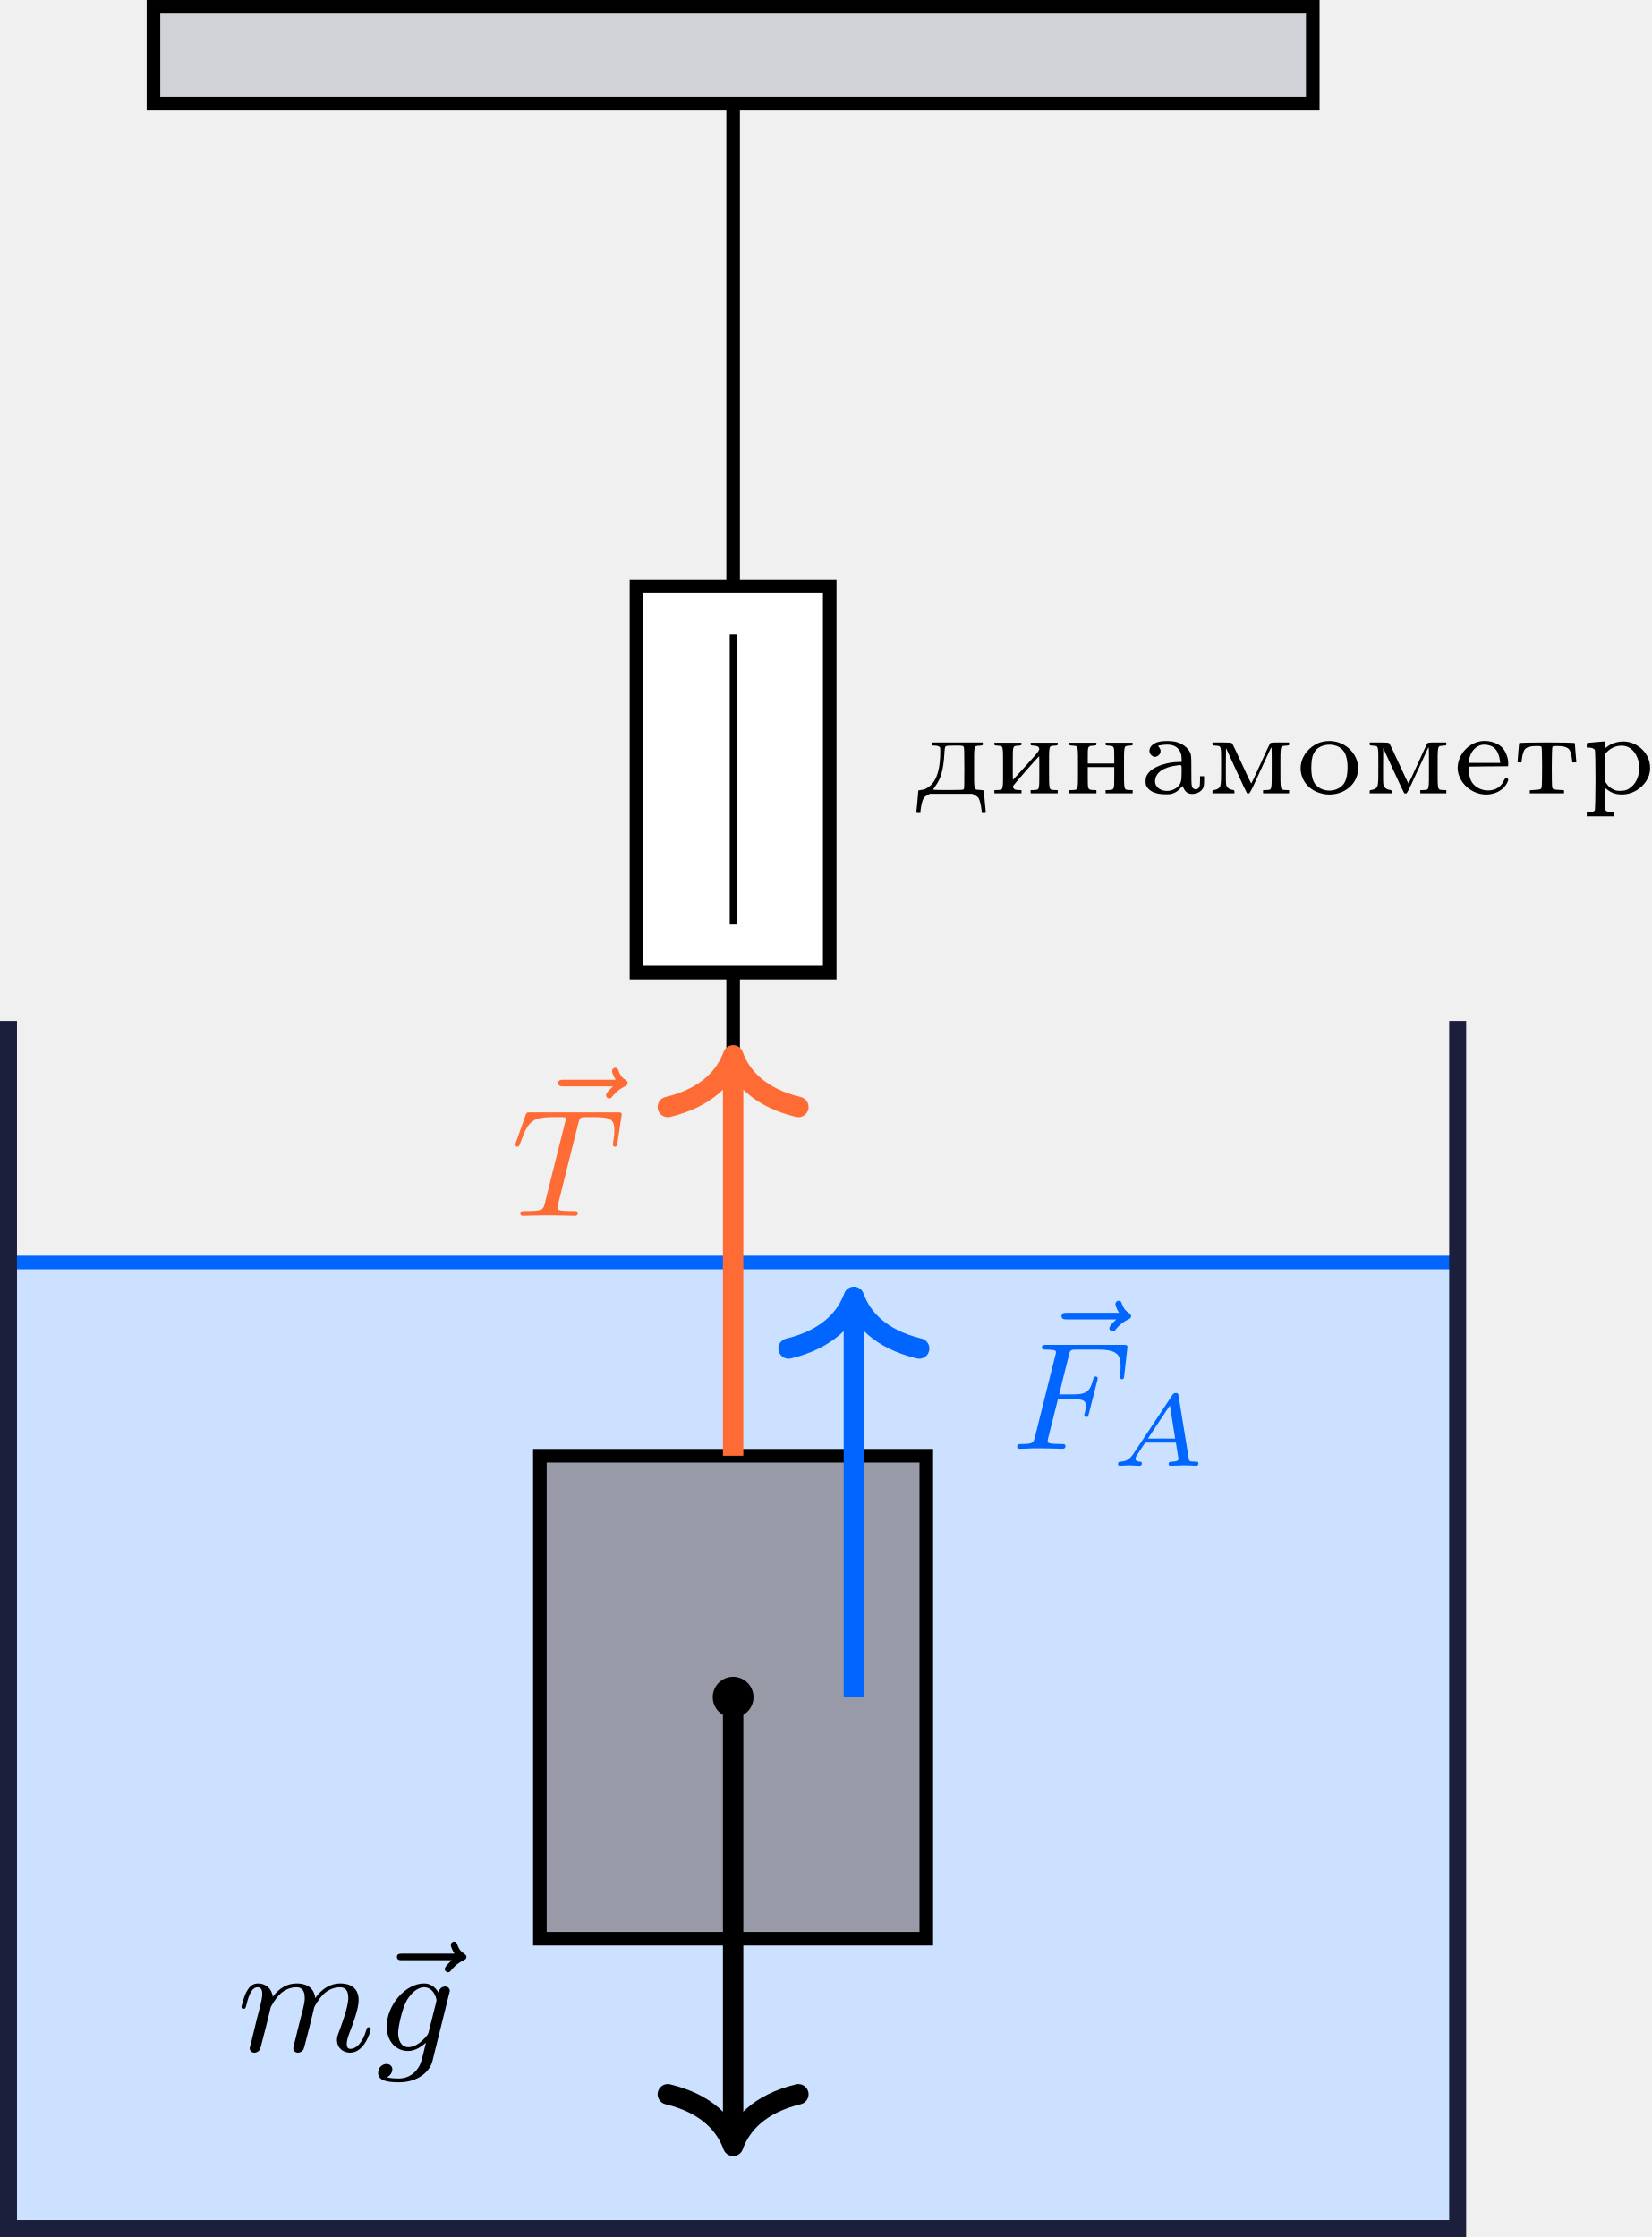
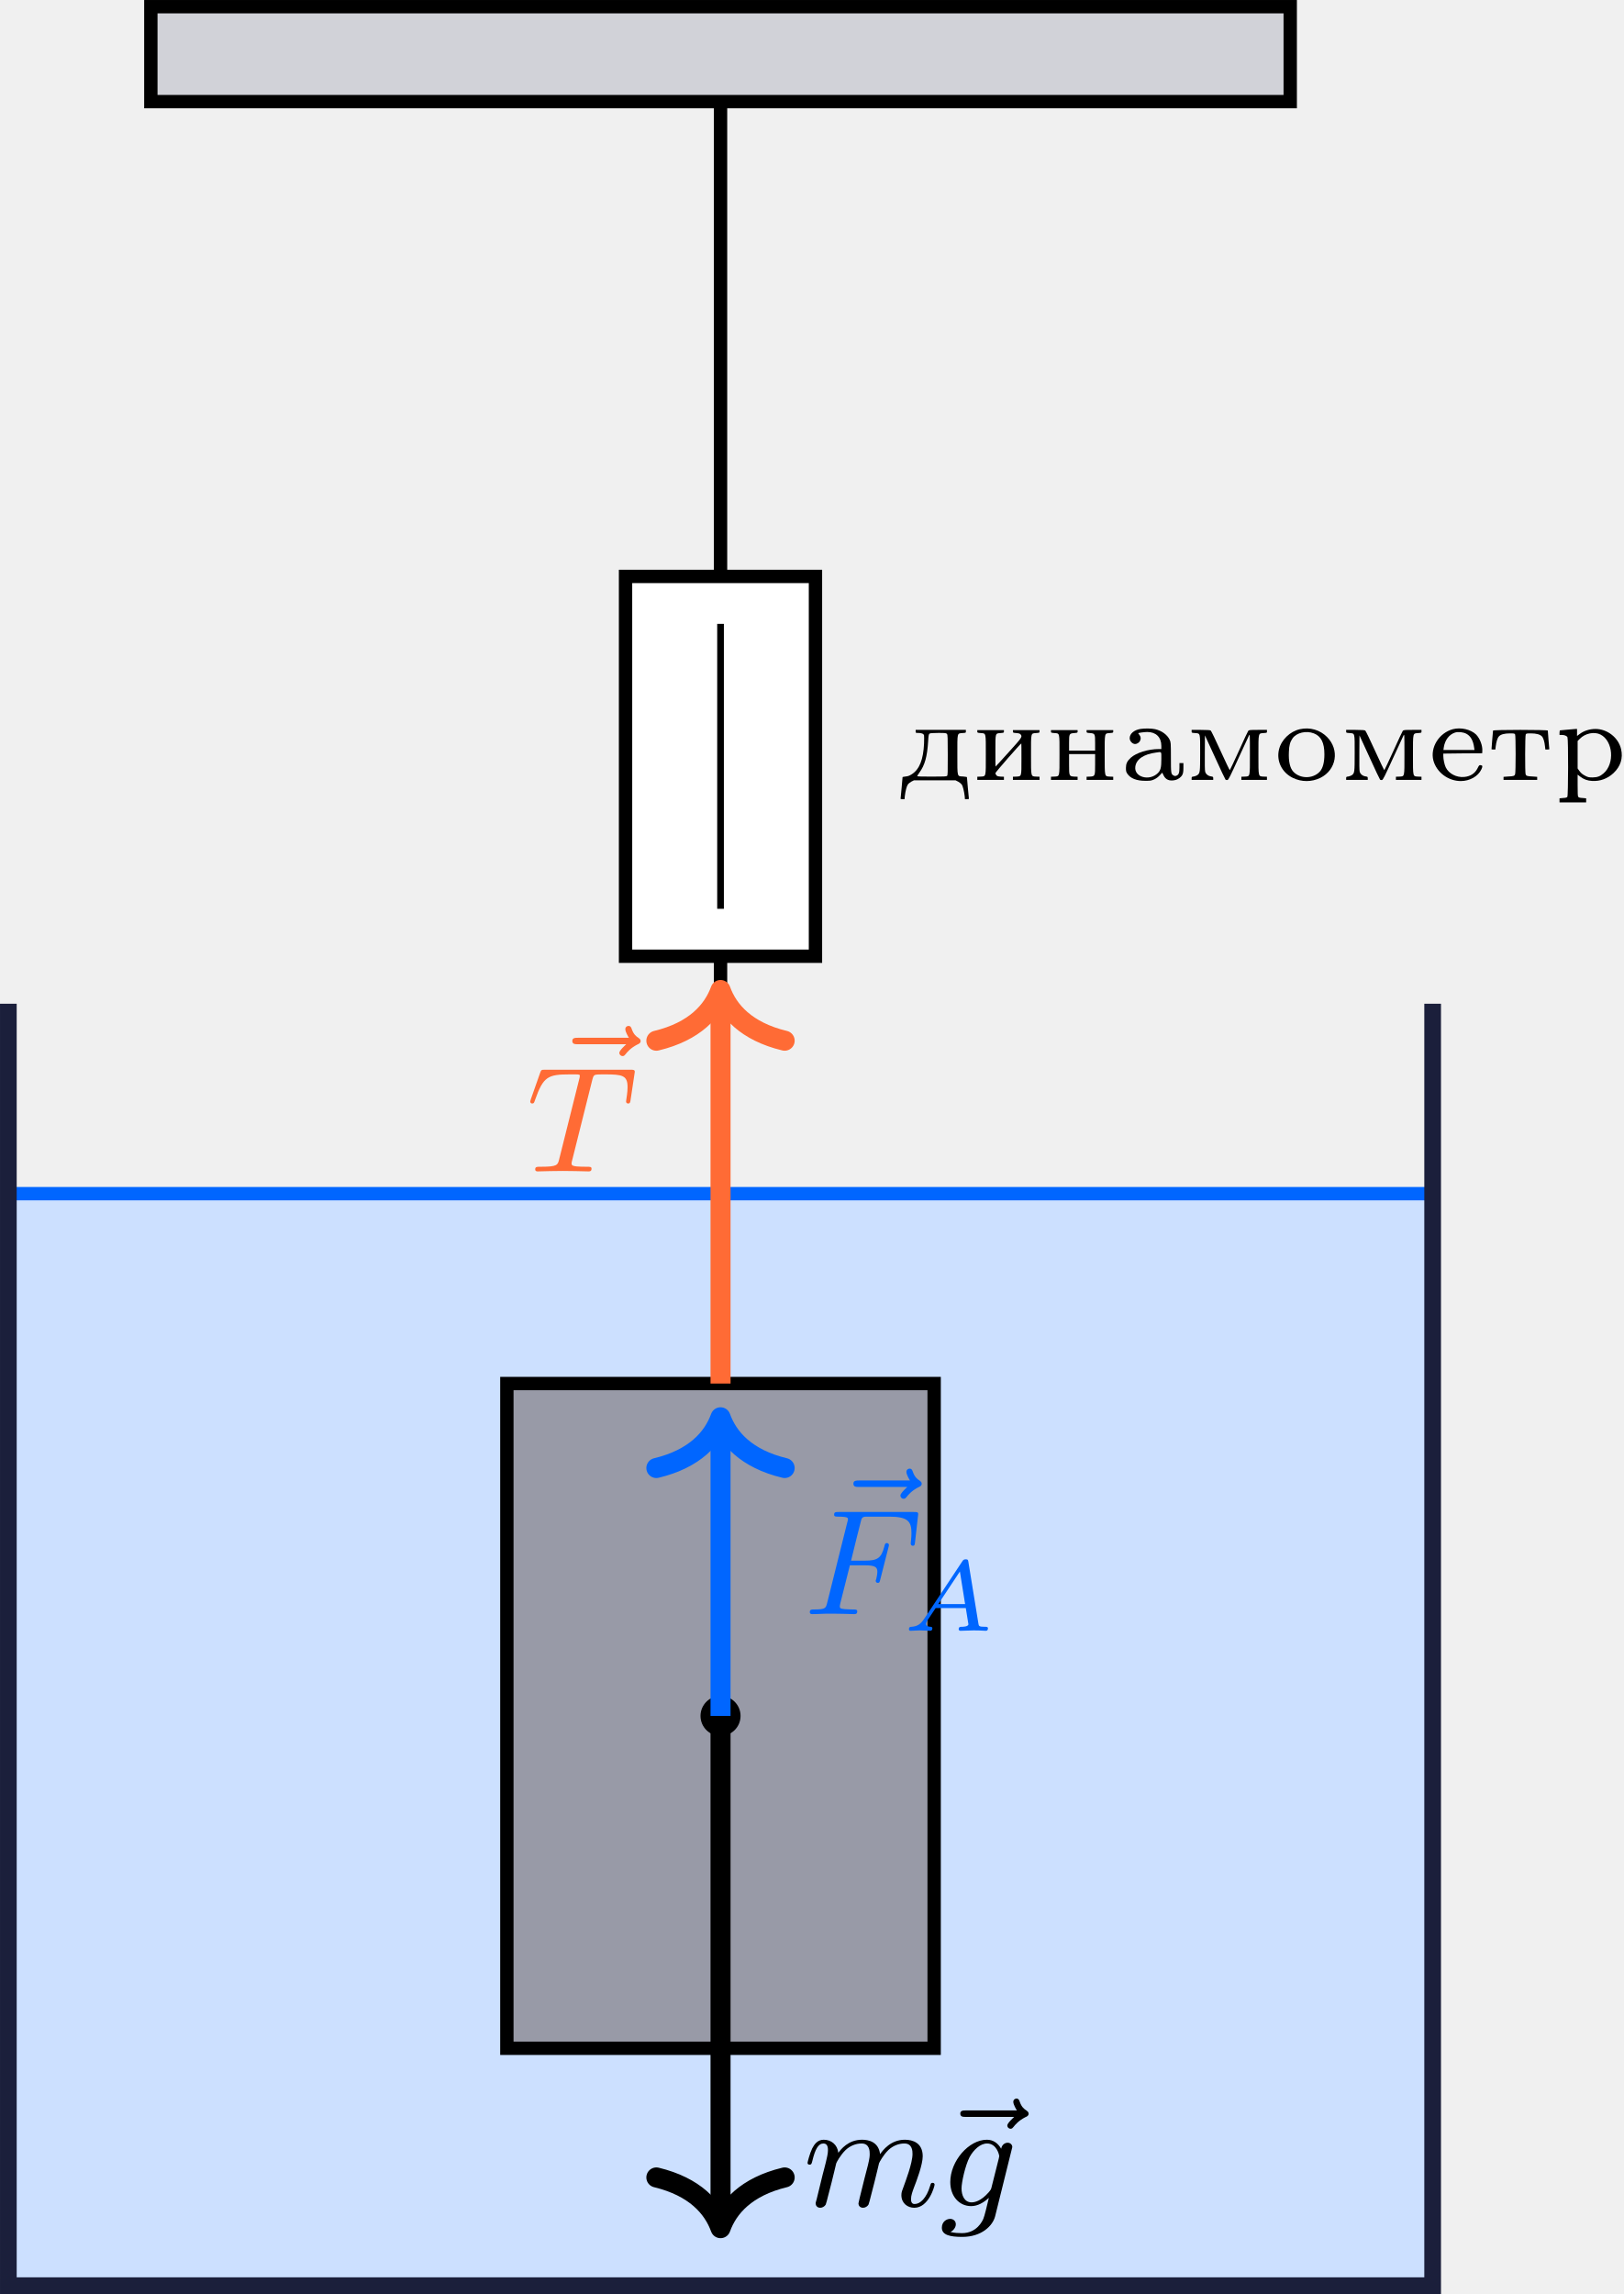
- <svg xmlns="http://www.w3.org/2000/svg" xmlns:xlink="http://www.w3.org/1999/xlink" version="1.1" width="125.993pt" height="170.678pt" viewBox="-70.01 -70.008 96.917 131.291">
+ <svg xmlns="http://www.w3.org/2000/svg" xmlns:xlink="http://www.w3.org/1999/xlink" version="1.1" width="125.993pt" height="178.046pt" viewBox="-70.01 -70.008 96.917 136.959">
  <defs>
    <path id="g0-224" d="M1.269-3.055C.886-2.992 .628-2.769 .628-2.504C.628-2.329 .788-2.155 .955-2.155C1.06-2.155 1.193-2.239 1.241-2.336C1.311-2.462 1.297-2.587 1.213-2.692C1.172-2.741 1.137-2.79 1.137-2.797C1.137-2.824 1.506-2.873 1.681-2.873C2.197-2.873 2.518-2.559 2.518-2.043V-1.855H2.371C1.736-1.855 1.018-1.632 .697-1.339C.474-1.137 .404-.976 .404-.732C.404-.551 .411-.502 .481-.391C.676-.098 1.039 .042 1.569 .042C1.883 .042 1.911 .035 2.106-.049C2.232-.112 2.35-.202 2.434-.3L2.573-.446L2.65-.286C2.776-.021 3.006 .07 3.327 0C3.529-.042 3.71-.181 3.78-.335C3.822-.432 3.836-.53 3.836-.739V-1.018H3.717H3.599V-.746C3.599-.432 3.557-.321 3.424-.265C3.347-.237 3.32-.237 3.243-.279C3.096-.356 3.089-.404 3.089-1.374C3.089-2.246 3.082-2.267 3.013-2.413C2.873-2.706 2.545-2.95 2.148-3.041C1.946-3.089 1.513-3.096 1.269-3.055ZM2.518-1.248C2.518-.746 2.476-.586 2.308-.418C1.806 .077 .893-.174 .962-.788C1.011-1.241 1.458-1.548 2.204-1.646C2.552-1.695 2.518-1.736 2.518-1.248Z" />
    <path id="g0-228" d="M1.046-2.908C1.046-2.817 1.053-2.817 1.193-2.817C1.402-2.817 1.52-2.769 1.548-2.671C1.555-2.629 1.555-2.413 1.548-2.19C1.506-1.234 1.276-.649 .823-.356C.669-.258 .593-.23 .446-.216C.349-.202 .265-.188 .265-.181C.265-.167 .237 .112 .209 .46C.174 .809 .146 1.102 .146 1.116S.202 1.137 .265 1.137H.384L.398 .962C.432 .663 .509 .363 .579 .265C.614 .209 .711 .133 .788 .091L.941 .014H2.19H3.431L3.585 .091C3.661 .133 3.759 .209 3.801 .265C3.864 .363 3.94 .663 3.975 .962L3.989 1.137H4.108C4.17 1.137 4.226 1.13 4.226 1.116S4.198 .809 4.163 .46C4.135 .112 4.108-.167 4.108-.181C4.108-.188 4.003-.202 3.877-.216C3.515-.237 3.536-.146 3.536-1.513C3.536-2.859 3.515-2.783 3.843-2.81C4.045-2.824 4.045-2.824 4.045-2.908V-2.999H2.545H1.046ZM2.922-2.748C2.957-2.692 2.964-2.525 2.964-1.492C2.964-.446 2.964-.293 2.922-.251C2.88-.216 2.755-.209 2.001-.209C1.451-.209 1.137-.216 1.137-.237C1.137-.251 1.2-.349 1.269-.446C1.59-.886 1.736-1.395 1.792-2.322C1.813-2.671 1.827-2.741 1.876-2.776C1.911-2.803 2.057-2.817 2.399-2.817C2.852-2.817 2.873-2.81 2.922-2.748Z" />
    <path id="g0-229" d="M1.471-3.041C.642-2.817 .105-1.946 .307-1.172C.502-.46 1.193 .056 1.946 .056C2.476 .056 2.978-.223 3.173-.642C3.257-.823 3.25-.879 3.131-.893C3.041-.9 3.034-.886 2.943-.704C2.79-.398 2.518-.223 2.148-.188C1.688-.146 1.227-.384 1.046-.76C.969-.914 .9-1.248 .9-1.444V-1.583L2.057-1.597L3.222-1.604L3.229-1.743C3.25-2.057 3.089-2.483 2.859-2.72C2.545-3.027 1.946-3.166 1.471-3.041ZM2.287-2.762C2.538-2.622 2.685-2.357 2.741-1.939L2.762-1.799H1.834H.907L.928-1.953C.997-2.392 1.241-2.72 1.597-2.838C1.792-2.901 2.099-2.866 2.287-2.762Z" />
    <path id="g0-232" d="M.328-2.901C.328-2.831 .335-2.824 .53-2.81C.858-2.783 .837-2.859 .837-1.513C.837-.16 .858-.23 .523-.209L.328-.202V-.105V-.014H1.123H1.918V-.105V-.202L1.716-.209C1.555-.223 1.506-.237 1.465-.293C1.43-.335 1.409-.391 1.409-.418C1.409-.467 2.915-2.19 2.957-2.19C2.964-2.19 2.964-1.778 2.964-1.276C2.964-.188 2.978-.23 2.657-.209L2.455-.202V-.105V-.014H3.25H4.045V-.105V-.202L3.85-.209C3.522-.23 3.536-.16 3.536-1.513C3.536-2.859 3.515-2.783 3.843-2.81C4.038-2.824 4.045-2.831 4.045-2.901V-2.985H3.25H2.455V-2.901C2.455-2.831 2.462-2.824 2.657-2.81C2.817-2.797 2.873-2.776 2.915-2.727C3.027-2.587 3.006-2.552 2.197-1.66C1.778-1.193 1.423-.809 1.416-.809S1.409-1.22 1.409-1.736C1.409-2.831 1.395-2.783 1.716-2.81C1.911-2.824 1.918-2.831 1.918-2.901V-2.985H1.123H.328Z" />
    <path id="g0-236" d="M.356-2.908C.356-2.824 .363-2.824 .558-2.81C.886-2.783 .865-2.845 .865-1.611C.865-.474 .858-.425 .704-.3C.656-.265 .565-.23 .488-.216C.363-.202 .356-.195 .356-.105V-.014H1.004H1.646V-.105C1.646-.195 1.639-.202 1.513-.223C1.346-.244 1.206-.356 1.165-.502C1.144-.572 1.137-.976 1.144-1.639L1.151-2.671L1.75-1.367C2.078-.642 2.364-.042 2.385-.021C2.406-.007 2.455 0 2.497-.007C2.559-.021 2.657-.223 3.145-1.29C3.466-1.988 3.752-2.608 3.78-2.664C3.836-2.769 3.836-2.748 3.836-1.569C3.836-.153 3.857-.23 3.529-.209L3.327-.202V-.105V-.014H4.094H4.854V-.105V-.202L4.659-.209C4.331-.23 4.345-.16 4.345-1.513C4.345-2.859 4.331-2.783 4.659-2.81C4.854-2.824 4.854-2.824 4.854-2.908V-2.999H4.324C3.85-2.999 3.78-2.992 3.738-2.943C3.717-2.915 3.459-2.378 3.18-1.75C2.894-1.123 2.65-.6 2.636-.593C2.629-.579 2.378-1.095 2.085-1.743S1.527-2.936 1.499-2.957C1.471-2.985 1.297-2.999 .907-2.999H.356Z" />
    <path id="g0-237" d="M.328-2.901C.328-2.831 .335-2.824 .53-2.81C.858-2.783 .837-2.859 .837-1.513C.837-.16 .858-.23 .523-.209L.328-.202V-.105V-.014H1.123H1.918V-.105V-.202L1.716-.209C1.409-.23 1.409-.237 1.409-.962V-1.555H2.19H2.964V-.962C2.964-.237 2.964-.23 2.657-.209L2.455-.202V-.105V-.014H3.25H4.045V-.105V-.202L3.85-.209C3.522-.23 3.536-.16 3.536-1.513C3.536-2.859 3.515-2.783 3.843-2.81C4.038-2.824 4.045-2.831 4.045-2.901V-2.985H3.25H2.455V-2.901C2.455-2.831 2.462-2.824 2.657-2.81C2.957-2.783 2.964-2.769 2.964-2.211V-1.764H2.19H1.409V-2.211C1.409-2.769 1.416-2.783 1.716-2.81C1.911-2.824 1.918-2.831 1.918-2.901V-2.985H1.123H.328Z" />
    <path id="g0-238" d="M1.569-3.041C.969-2.908 .453-2.406 .314-1.82C.153-1.137 .488-.453 1.144-.133C1.667 .119 2.26 .119 2.783-.133C3.752-.614 3.947-1.813 3.18-2.58C2.762-2.999 2.162-3.173 1.569-3.041ZM2.399-2.79C2.831-2.622 3.027-2.232 3.027-1.541C3.027-1.046 2.929-.69 2.741-.495C2.329-.07 1.59-.07 1.179-.495C.969-.718 .879-1.116 .907-1.695C.921-2.078 .976-2.273 1.123-2.49C1.36-2.831 1.932-2.971 2.399-2.79Z" />
    <path id="g0-240" d="M.809-3.013C.586-2.992 .384-2.971 .363-2.971S.328-2.915 .328-2.831V-2.699H.439C.628-2.699 .76-2.643 .802-2.559C.858-2.441 .851 .928 .795 .997C.767 1.039 .704 1.06 .544 1.067L.328 1.088V1.206V1.332H1.123H1.918V1.206V1.088L1.702 1.067C1.541 1.06 1.478 1.039 1.444 .997C1.416 .955 1.409 .788 1.409 .307V-.328L1.562-.209C1.778-.042 2.001 .035 2.273 .049C2.748 .077 3.194-.084 3.557-.425C3.975-.823 4.129-1.311 4.003-1.855C3.843-2.538 3.18-3.055 2.476-3.055C2.127-3.055 1.778-2.943 1.534-2.755L1.374-2.636V-2.845V-3.055H1.297C1.248-3.048 1.032-3.034 .809-3.013ZM2.776-2.72C3.529-2.336 3.633-.983 2.957-.404C2.748-.223 2.594-.167 2.308-.16C2.085-.16 2.029-.174 1.89-.244C1.695-.342 1.611-.411 1.492-.579L1.409-.697V-1.513V-2.336L1.541-2.469C1.862-2.797 2.406-2.908 2.776-2.72Z" />
    <path id="g0-242" d="M.328-2.957C.328-2.936 .307-2.685 .279-2.399C.258-2.106 .237-1.862 .237-1.848S.286-1.827 .356-1.827H.467L.488-2.015C.523-2.294 .593-2.525 .683-2.615C.788-2.727 1.004-2.79 1.339-2.79C1.583-2.79 1.618-2.783 1.646-2.727C1.688-2.657 1.688-.453 1.646-.349C1.611-.251 1.562-.23 1.234-.216L.955-.195V-.105V-.014H1.96H2.964V-.105V-.195L2.692-.216C2.364-.23 2.308-.251 2.273-.349C2.232-.453 2.239-2.657 2.28-2.727C2.301-2.783 2.343-2.79 2.587-2.79C2.915-2.79 3.131-2.727 3.243-2.615C3.333-2.525 3.403-2.294 3.431-2.015L3.452-1.827H3.571C3.633-1.827 3.689-1.834 3.689-1.848C3.682-1.862 3.668-2.106 3.64-2.399C3.619-2.685 3.599-2.936 3.599-2.957C3.599-3.013 .328-3.013 .328-2.957Z" />
    <path id="g1-65" d="M1.351-.729C1.124-.383 .921-.263 .586-.239C.502-.233 .43-.227 .43-.09C.43-.03 .478 0 .52 0C.687 0 .885-.024 1.058-.024C1.201-.024 1.554 0 1.698 0C1.763 0 1.829-.03 1.829-.149C1.829-.233 1.745-.239 1.728-.239C1.584-.245 1.453-.281 1.453-.412C1.453-.484 1.518-.586 1.536-.622L2.026-1.357H3.826L3.981-.395C3.981-.239 3.634-.239 3.575-.239C3.497-.239 3.401-.239 3.401-.09C3.401-.06 3.431 0 3.503 0C3.682 0 4.119-.024 4.298-.024C4.417-.024 4.531-.018 4.651-.018S4.902 0 5.015 0C5.051 0 5.147 0 5.147-.149C5.147-.239 5.069-.239 4.979-.239C4.609-.239 4.603-.281 4.579-.43L3.981-4.107C3.963-4.214 3.957-4.268 3.826-4.268C3.7-4.268 3.664-4.22 3.61-4.136L1.351-.729ZM2.182-1.596L3.473-3.539L3.784-1.596H2.182Z" />
    <path id="g2-70" d="M2.789-2.914H3.667C4.304-2.914 4.429-2.806 4.429-2.52C4.429-2.493 4.42-2.331 4.367-2.116C4.331-2.008 4.331-2 4.331-1.982C4.331-1.946 4.358-1.865 4.456-1.865S4.564-1.91 4.6-2.053L5.093-3.99C5.102-4.026 5.12-4.08 5.12-4.125C5.12-4.178 5.084-4.241 4.994-4.241C4.896-4.241 4.878-4.178 4.842-4.026C4.663-3.327 4.411-3.192 3.685-3.192H2.86C2.977-3.685 3.434-5.523 3.47-5.64C3.533-5.819 3.631-5.819 3.9-5.819H5.138C6.267-5.819 6.465-5.523 6.465-4.833C6.465-4.528 6.42-4.286 6.42-4.214S6.465-4.08 6.545-4.08C6.653-4.08 6.662-4.142 6.68-4.304L6.868-5.972C6.868-6.097 6.779-6.097 6.608-6.097H2.116C1.937-6.097 1.847-6.097 1.847-5.936C1.847-5.819 1.937-5.819 2.125-5.819C2.161-5.819 2.322-5.819 2.466-5.801C2.663-5.774 2.672-5.738 2.672-5.658C2.672-5.631 2.672-5.613 2.627-5.452L1.435-.681C1.354-.359 1.336-.278 .664-.278C.493-.278 .395-.278 .395-.117C.395-.063 .421 0 .529 0C.628 0 1.049-.009 1.139-.018C1.21-.027 1.524-.027 1.722-.027C1.892-.027 2.143-.018 2.358-.018S2.824 0 3.04 0C3.111 0 3.228 0 3.228-.161C3.228-.278 3.138-.278 2.95-.278C2.932-.278 2.699-.278 2.484-.296C2.206-.323 2.188-.359 2.188-.466C2.188-.484 2.188-.538 2.224-.672L2.789-2.914Z" />
    <path id="g2-84" d="M3.936-5.461C3.99-5.658 4.008-5.747 4.16-5.774C4.232-5.792 4.519-5.792 4.707-5.792C5.738-5.792 6.043-5.73 6.043-5.03C6.043-4.914 6.043-4.779 5.963-4.25L5.954-4.178C5.954-4.116 5.99-4.053 6.079-4.053C6.187-4.053 6.205-4.133 6.223-4.268L6.456-5.819C6.465-5.864 6.474-5.918 6.474-5.945C6.474-6.07 6.384-6.07 6.214-6.07H1.112C.897-6.07 .888-6.061 .825-5.891L.269-4.313C.233-4.196 .233-4.178 .233-4.169C.233-4.125 .26-4.053 .35-4.053C.448-4.053 .466-4.107 .52-4.268C1.013-5.667 1.291-5.792 2.591-5.792H2.941C3.192-5.792 3.192-5.765 3.192-5.694C3.192-5.64 3.174-5.577 3.156-5.505L1.955-.708C1.874-.386 1.847-.278 .897-.278C.61-.278 .529-.278 .529-.117C.529 0 .646 0 .681 0C.915 0 1.175-.018 1.417-.018C1.668-.018 1.928-.027 2.179-.027C2.573-.027 2.591-.027 2.923-.018C3.04-.018 3.631 0 3.703 0C3.784 0 3.891 0 3.891-.161C3.891-.278 3.811-.278 3.587-.278S3.255-.278 3.013-.296C2.806-.323 2.699-.332 2.699-.484C2.699-.529 2.717-.601 2.735-.664L3.936-5.461Z" />
    <path id="g2-103" d="M4.367-3.524C4.367-3.667 4.25-3.784 4.089-3.784C3.936-3.784 3.748-3.676 3.703-3.425C3.506-3.766 3.219-3.963 2.851-3.963C1.766-3.963 .664-2.69 .664-1.435C.664-.592 1.193 0 1.91 0C2.313 0 2.672-.224 2.968-.493C2.851 0 2.708 .601 2.636 .762C2.591 .861 2.268 1.614 1.363 1.614C1.184 1.614 .897 1.605 .672 1.542C.843 1.47 .995 1.273 .995 1.085C.995 .888 .843 .762 .655 .762C.448 .762 .161 .924 .161 1.291C.161 1.731 .664 1.838 1.381 1.838C2.537 1.838 3.201 1.175 3.344 .601L4.367-3.524ZM3.138-1.166C3.102-1.004 3.093-.986 2.95-.816C2.493-.296 2.116-.224 1.937-.224C1.497-.224 1.336-.655 1.336-1.058C1.336-1.408 1.551-2.412 1.82-2.932C2.053-3.353 2.448-3.739 2.86-3.739C3.434-3.739 3.587-3.058 3.587-2.977C3.587-2.959 3.569-2.887 3.56-2.842L3.138-1.166Z" />
    <path id="g2-109" d="M1.695-1.408C1.793-1.829 1.964-2.484 1.973-2.555C1.991-2.609 2.215-3.04 2.537-3.353C2.798-3.596 3.138-3.739 3.488-3.739C3.972-3.739 3.972-3.264 3.972-3.111C3.972-3.004 3.972-2.878 3.865-2.439L3.658-1.641C3.371-.484 3.3-.206 3.3-.161C3.3-.045 3.38 .099 3.578 .099C3.703 .099 3.838 .018 3.9-.09C3.927-.143 3.999-.43 4.044-.61L4.25-1.408C4.349-1.829 4.519-2.484 4.528-2.555C4.546-2.609 4.77-3.04 5.093-3.353C5.353-3.596 5.694-3.739 6.043-3.739C6.528-3.739 6.528-3.264 6.528-3.111C6.528-2.564 6.106-1.47 6.007-1.193C5.9-.915 5.864-.825 5.864-.655C5.864-.17 6.232 .099 6.635 .099C7.496 .099 7.846-1.184 7.846-1.282C7.846-1.327 7.819-1.39 7.729-1.39C7.63-1.39 7.621-1.345 7.586-1.228C7.361-.466 6.985-.126 6.662-.126C6.599-.126 6.438-.126 6.438-.412C6.438-.637 6.528-.87 6.599-1.067C6.779-1.524 7.137-2.475 7.137-2.977C7.137-3.775 6.545-3.963 6.07-3.963C5.218-3.963 4.752-3.327 4.591-3.102C4.501-3.847 3.891-3.963 3.515-3.963C2.681-3.963 2.242-3.371 2.098-3.183C2.044-3.667 1.677-3.963 1.228-3.963C.852-3.963 .664-3.685 .538-3.443C.386-3.129 .26-2.618 .26-2.582C.26-2.502 .323-2.475 .386-2.475C.484-2.475 .502-2.52 .547-2.699C.717-3.407 .906-3.739 1.21-3.739C1.479-3.739 1.479-3.452 1.479-3.318C1.479-3.129 1.408-2.851 1.354-2.618C1.291-2.385 1.201-2 1.166-1.892L.807-.421C.744-.206 .744-.188 .744-.161C.744-.045 .825 .099 1.022 .099C1.148 .099 1.282 .018 1.345-.09C1.372-.143 1.444-.43 1.488-.61L1.695-1.408Z" />
    <path id="g2-126" d="M4.86-5.326C4.842-5.308 4.447-4.958 4.447-4.815C4.447-4.707 4.537-4.618 4.645-4.618C4.734-4.618 4.779-4.68 4.815-4.725C4.914-4.851 5.12-5.102 5.523-5.308C5.631-5.353 5.721-5.398 5.721-5.523C5.721-5.622 5.631-5.676 5.586-5.712C5.452-5.792 5.299-5.927 5.2-6.205C5.165-6.312 5.129-6.42 4.994-6.42C4.914-6.42 4.806-6.357 4.806-6.223C4.806-6.061 4.985-5.765 5.021-5.712H1.973C1.82-5.712 1.641-5.712 1.641-5.523C1.641-5.326 1.811-5.326 1.973-5.326H4.86Z" />
  </defs>
  <g id="page1">
    <path d="M-61.004-63.941V-69.609H7.027V-63.941Z" fill="#d1d2d8" />
    <path d="M-61.004-63.941V-69.609H7.027V-63.941Z" stroke="#000" fill="none" stroke-width=".797" stroke-miterlimit="10" />
    <path d="M-26.988-63.941V-35.594" stroke="#000" fill="none" stroke-width=".797" stroke-miterlimit="10" />
    <path d="M-32.66-12.918V-35.594H-21.32V-12.918Z" fill="#fff" />
    <path d="M-32.66-12.918V-35.594H-21.32V-12.918Z" stroke="#000" fill="none" stroke-width=".797" stroke-miterlimit="10" />
-     <path d="M-26.988-32.758V-15.75" stroke="#000" fill="none" stroke-width=".399" stroke-miterlimit="10" />
-     <path d="M-26.988-12.918V9.762" stroke="#000" fill="none" stroke-width=".797" stroke-miterlimit="10" />
-     <path d="M-69.512 60.785V4.09H15.531V60.785Z" fill="#cce0ff" />
-     <path d="M-69.512 4.09H15.531" stroke="#06f" fill="none" stroke-width=".797" stroke-miterlimit="10" />
-     <path d="M-69.512-10.082V60.785H15.531V-10.082" stroke="#1b1f3b" fill="none" stroke-width=".996" stroke-miterlimit="10" />
-     <path d="M-38.328 43.777V15.43H-15.652V43.777Z" fill="#989aa7" />
-     <path d="M-38.328 43.777V15.43H-15.652V43.777Z" stroke="#000" fill="none" stroke-width=".797" stroke-miterlimit="10" />
-     <path d="M-25.793 29.602C-25.793 28.941-26.328 28.406-26.988 28.406C-27.648 28.406-28.184 28.941-28.184 29.602C-28.184 30.262-27.648 30.797-26.988 30.797C-26.328 30.797-25.793 30.262-25.793 29.602Z" />
-     <path d="M-26.988 29.602V55.336" stroke="#000" fill="none" stroke-width="1.196" stroke-miterlimit="10" />
-     <path d="M-23.16 52.906C-25.457 53.461-26.543 54.691-26.988 55.934C-27.438 54.691-28.523 53.461-30.82 52.906" stroke="#000" fill="none" stroke-width="1.196" stroke-miterlimit="10" stroke-linecap="round" stroke-linejoin="round" />
-     <g transform="matrix(1 0 0 1 -29.1099 -10.4197)">
-       <use x="-26.99" y="60.785" xlink:href="#g2-109" />
-       <use x="-19.25" y="60.785" xlink:href="#g2-126" />
-       <use x="-18.871" y="60.785" xlink:href="#g2-103" />
+     <path d="M-26.988-32.762V-15.75" stroke="#000" fill="none" stroke-width=".399" stroke-miterlimit="10" />
+     <path d="M-26.988-12.918V12.594" stroke="#000" fill="none" stroke-width=".797" stroke-miterlimit="10" />
+     <path d="M-69.512 66.453V1.258H15.531V66.453Z" fill="#cce0ff" />
+     <path d="M-69.512 1.258H15.531" stroke="#06f" fill="none" stroke-width=".797" stroke-miterlimit="10" />
+     <path d="M-69.512-10.082V66.453H15.531V-10.082" stroke="#1b1f3b" fill="none" stroke-width=".996" stroke-miterlimit="10" />
+     <path d="M-39.746 52.281V12.594H-14.234V52.281Z" fill="#989aa7" />
+     <path d="M-39.746 52.281V12.594H-14.234V52.281Z" stroke="#000" fill="none" stroke-width=".797" stroke-miterlimit="10" />
+     <path d="M-25.793 32.438C-25.793 31.777-26.328 31.242-26.988 31.242C-27.648 31.242-28.184 31.777-28.184 32.438S-27.648 33.633-26.988 33.633C-26.328 33.633-25.793 33.098-25.793 32.438Z" />
+     <path d="M-26.988 32.438V62.422" stroke="#000" fill="none" stroke-width="1.196" stroke-miterlimit="10" />
+     <path d="M-23.16 59.992C-25.457 60.547-26.543 61.777-26.988 63.02C-27.438 61.777-28.523 60.547-30.82 59.992" stroke="#000" fill="none" stroke-width="1.196" stroke-miterlimit="10" stroke-linecap="round" stroke-linejoin="round" />
+     <g transform="matrix(1 0 0 1 4.9364 -4.7504)">
+       <use x="-26.99" y="66.454" xlink:href="#g2-109" />
+       <use x="-19.25" y="66.454" xlink:href="#g2-126" />
+       <use x="-18.871" y="66.454" xlink:href="#g2-103" />
    </g>
-     <path d="M-19.902 29.602V6.703" stroke="#06f" fill="none" stroke-width="1.196" stroke-miterlimit="10" />
-     <path d="M-23.734 9.137C-21.434 8.582-20.352 7.348-19.902 6.105C-19.457 7.348-18.371 8.582-16.07 9.137" stroke="#06f" fill="none" stroke-width="1.196" stroke-miterlimit="10" stroke-linecap="round" stroke-linejoin="round" />
-     <g fill="#06f" transform="matrix(1 0 0 1 16.275 -45.7638)">
-       <use x="-25.633" y="58.518" xlink:href="#g2-126" />
-       <use x="-26.99" y="60.785" xlink:href="#g2-70" />
-       <use x="-21.106" y="61.781" xlink:href="#g1-65" />
+     <path d="M-26.988 32.438V15.207" stroke="#06f" fill="none" stroke-width="1.196" stroke-miterlimit="10" />
+     <path d="M-30.82 17.637C-28.523 17.086-27.438 15.852-26.988 14.609C-26.543 15.852-25.457 17.086-23.16 17.637" stroke="#06f" fill="none" stroke-width="1.196" stroke-miterlimit="10" stroke-linecap="round" stroke-linejoin="round" />
+     <g fill="#06f" transform="matrix(1 0 0 1 4.9364 -40.0945)">
+       <use x="-25.633" y="64.188" xlink:href="#g2-126" />
+       <use x="-26.99" y="66.454" xlink:href="#g2-70" />
+       <use x="-21.106" y="67.45" xlink:href="#g1-65" />
    </g>
-     <path d="M-26.988 15.43V-7.469" stroke="#ff6b35" fill="none" stroke-width="1.196" stroke-miterlimit="10" />
-     <path d="M-30.82-5.039C-28.523-5.59-27.438-6.824-26.988-8.066C-26.543-6.824-25.457-5.59-23.16-5.039" stroke="#ff6b35" fill="none" stroke-width="1.196" stroke-miterlimit="10" stroke-linecap="round" stroke-linejoin="round" />
-     <g fill="#ff6b35" transform="matrix(1 0 0 1 -13.0098 -59.43903)">
-       <use x="-25.887" y="58.518" xlink:href="#g2-126" />
-       <use x="-26.99" y="60.785" xlink:href="#g2-84" />
+     <path d="M-26.988 12.594V-10.305" stroke="#ff6b35" fill="none" stroke-width="1.196" stroke-miterlimit="10" />
+     <path d="M-30.82-7.875C-28.523-8.426-27.438-9.66-26.988-10.902C-26.543-9.66-25.457-8.426-23.16-7.875" stroke="#ff6b35" fill="none" stroke-width="1.196" stroke-miterlimit="10" stroke-linecap="round" stroke-linejoin="round" />
+     <g fill="#ff6b35" transform="matrix(1 0 0 1 -11.5924 -66.52574)">
+       <use x="-25.887" y="64.188" xlink:href="#g2-126" />
+       <use x="-26.99" y="66.454" xlink:href="#g2-84" />
    </g>
-     <g transform="matrix(1 0 0 1 10.6057 -84.2173)">
-       <use x="-26.99" y="60.785" xlink:href="#g0-228" />
-       <use x="-22.591" y="60.785" xlink:href="#g0-232" />
-       <use x="-18.192" y="60.785" xlink:href="#g0-237" />
-       <use x="-13.792" y="60.785" xlink:href="#g0-224" />
-       <use x="-9.822" y="60.785" xlink:href="#g0-236" />
-       <use x="-4.565" y="60.785" xlink:href="#g0-238" />
-       <use x="-.595" y="60.785" xlink:href="#g0-236" />
-       <use x="4.662" y="60.785" xlink:href="#g0-229" />
-       <use x="8.203" y="60.785" xlink:href="#g0-242" />
-       <use x="12.173" y="60.785" xlink:href="#g0-240" />
+     <g transform="matrix(1 0 0 1 10.6057 -89.8866)">
+       <use x="-26.99" y="66.454" xlink:href="#g0-228" />
+       <use x="-22.591" y="66.454" xlink:href="#g0-232" />
+       <use x="-18.192" y="66.454" xlink:href="#g0-237" />
+       <use x="-13.792" y="66.454" xlink:href="#g0-224" />
+       <use x="-9.822" y="66.454" xlink:href="#g0-236" />
+       <use x="-4.565" y="66.454" xlink:href="#g0-238" />
+       <use x="-.595" y="66.454" xlink:href="#g0-236" />
+       <use x="4.662" y="66.454" xlink:href="#g0-229" />
+       <use x="8.203" y="66.454" xlink:href="#g0-242" />
+       <use x="12.173" y="66.454" xlink:href="#g0-240" />
    </g>
  </g>
</svg>
